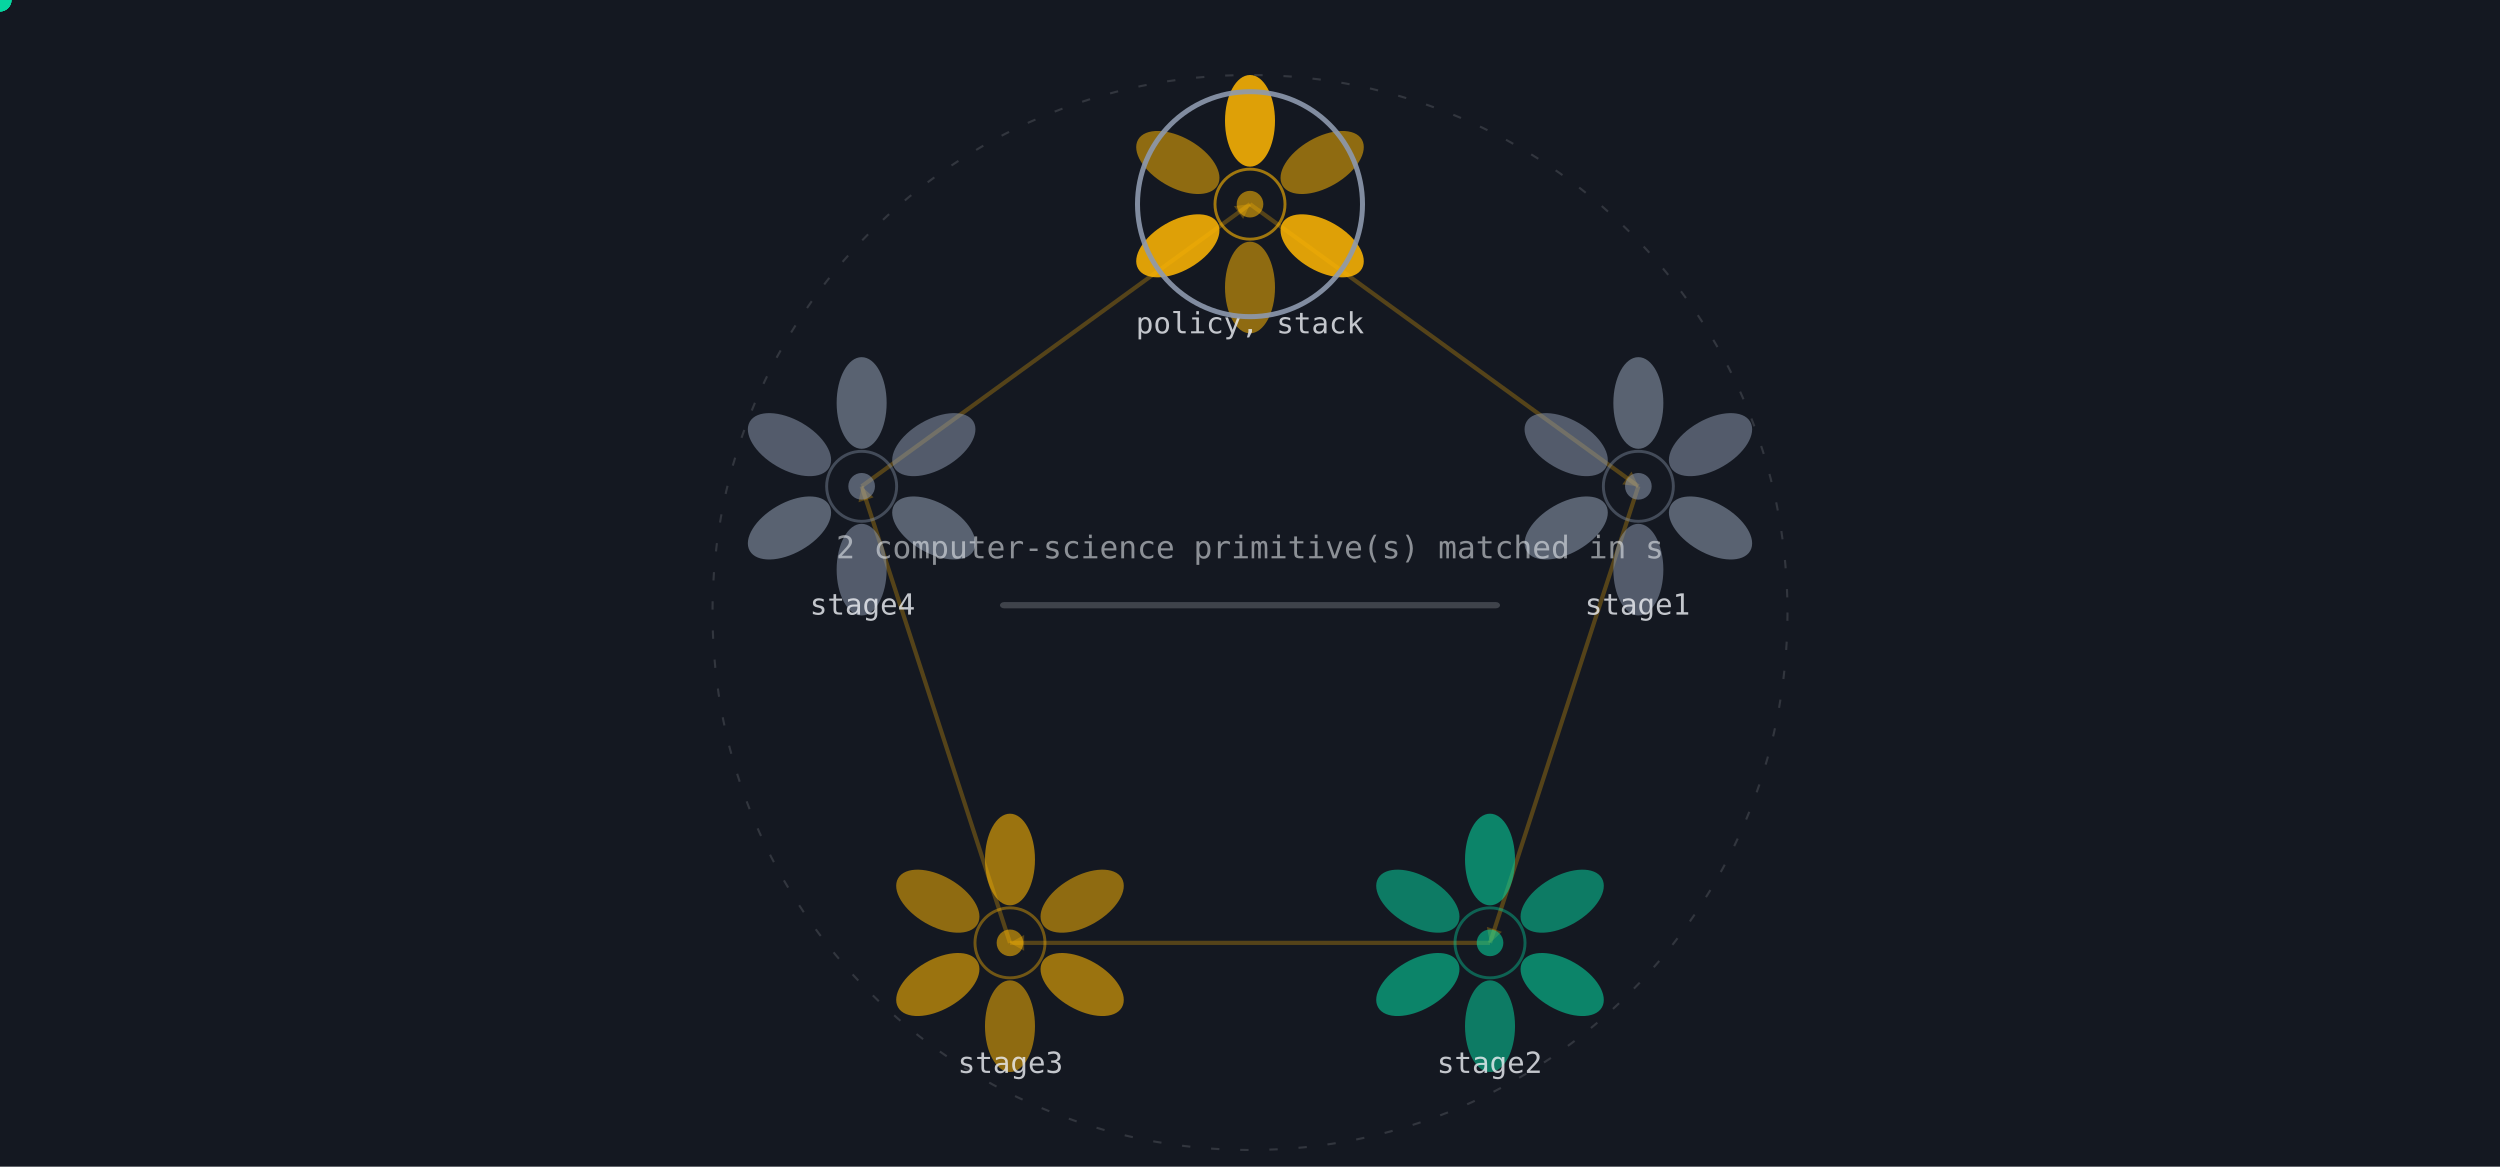
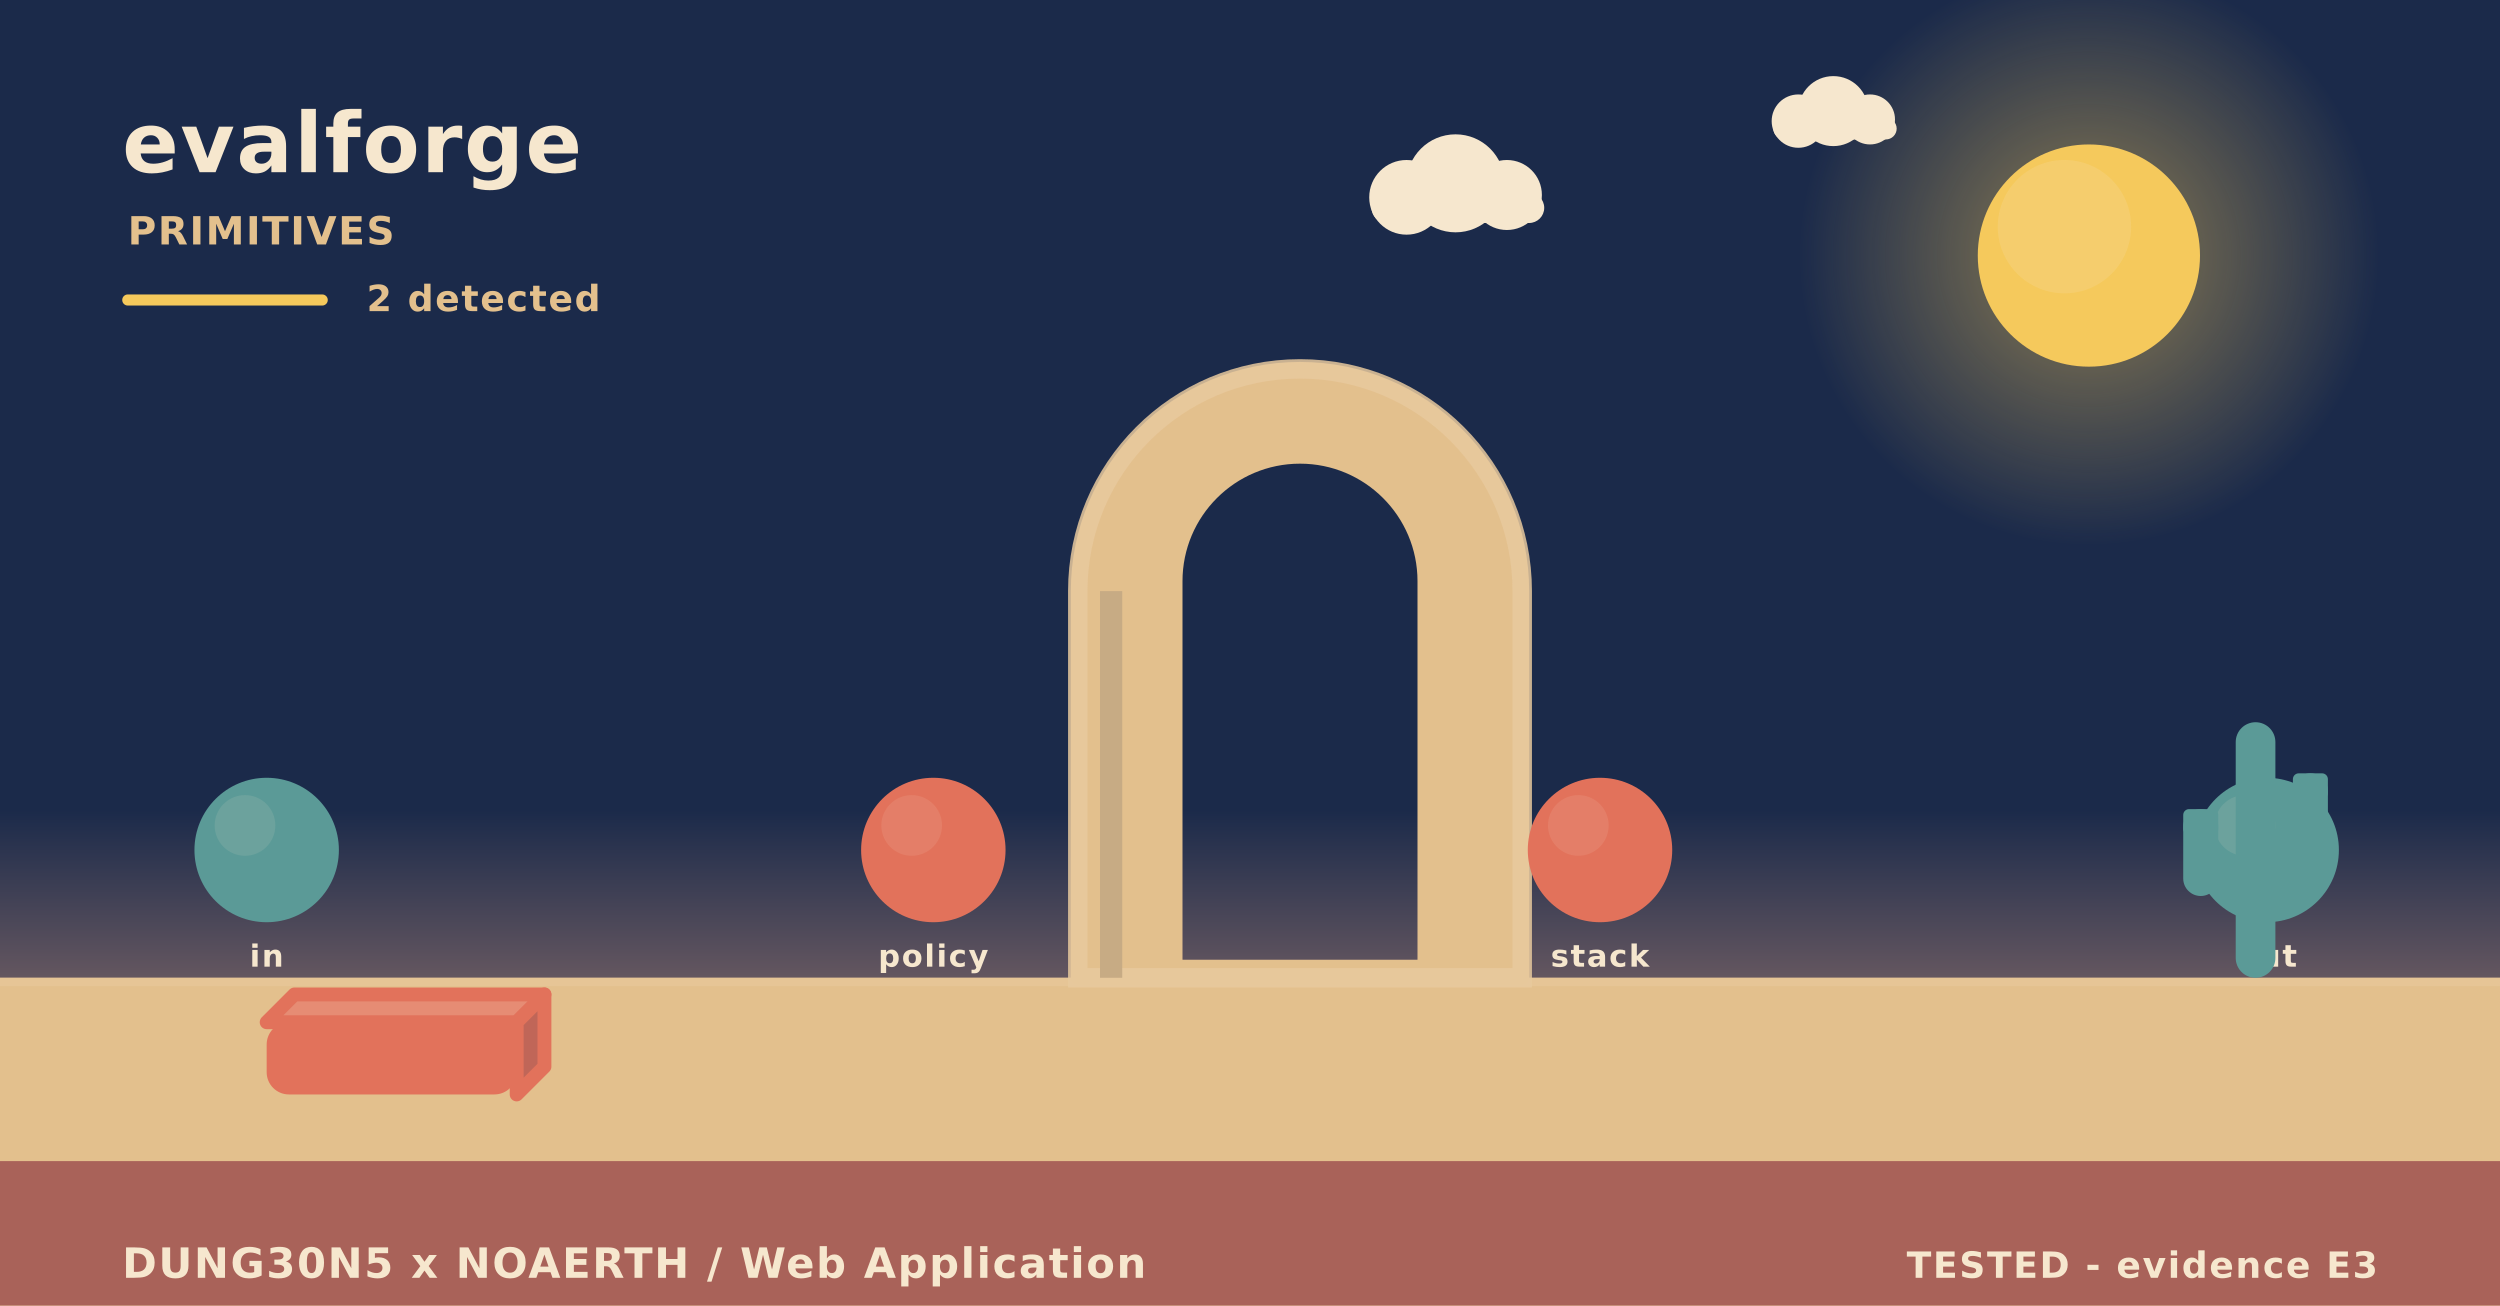
- <svg xmlns="http://www.w3.org/2000/svg" viewBox="0 0 1200 560" width="1200" height="560" role="img" aria-label="evalforge state machine">
-   <rect width="1200" height="560" fill="#141821" />
-   <defs>
-     <linearGradient id="gs" x1="0" y1="0" x2="1" y2="1">
-       <stop offset="0%" stop-color="#ffb703" />
-       <stop offset="100%" stop-color="#8d99ae" />
-     </linearGradient>
-   </defs>
-   <circle cx="600.00" cy="294.00" r="258.00" fill="none" stroke="rgba(238,241,246,0.140)" stroke-width="1.00" opacity="1.00" stroke-dasharray="4 10" />
-   <line x1="600.00" y1="98.00" x2="786.41" y2="233.43" stroke="rgba(255,183,3,0.500)" stroke-width="2.00" opacity="0.55" />
-   <polygon points="786.41,233.43 783.14,226.36 778.67,232.51" fill="rgba(255,183,3,0.500)" opacity="0.55" />
-   <g opacity="0.9">
-     <circle cx="0.00" cy="0.00" r="5.50" fill="#06d6a0" opacity="1.00" />
-     <animateTransform attributeName="transform" type="translate" values="600.00,98.00 786.41,233.43" dur="6.7s" begin="0.0s" repeatCount="indefinite" />
-     <animateTransform attributeName="transform" type="translate" values="786.41,233.43 600.00,98.00" dur="6.7s" begin="3.35s" repeatCount="indefinite" />
+ <svg xmlns="http://www.w3.org/2000/svg" width="900" height="470" viewBox="0 0 900 470" role="img" aria-label="evalforge - how it behaves">
+   <linearGradient id="skys" x1="0" y1="0" x2="0" y2="1">
+     <stop offset="0" stop-color="#1b2a4a" />
+     <stop offset="0.62" stop-color="#1b2a4a" />
+     <stop offset="1" stop-color="#f3ad8a" />
+   </linearGradient>
+   <rect width="900" height="470" fill="url(#skys)" />
+   <radialGradient id="suns">
+     <stop offset="0.35" stop-color="#f5c95c" stop-opacity="0.34" />
+     <stop offset="1" stop-color="#f5c95c" stop-opacity="0" />
+   </radialGradient>
+   <circle cx="752" cy="92" r="104" fill="url(#suns)" />
+   <circle cx="752" cy="92" r="40" fill="#f5c95c" />
+   <circle cx="743.2" cy="81.6" r="24" fill="#f5d27e" opacity="0.5" />
+   <g>
+     <circle cx="524" cy="66" r="17.64" fill="#f6e7ce" />
+     <circle cx="506.36" cy="71.04" r="13.44" fill="#f6e7ce" />
+     <circle cx="542.48" cy="70.2" r="12.6" fill="#f6e7ce" />
+     <rect x="493.76" y="69.36" width="62.16" height="10.92" rx="5.46" fill="#f6e7ce" />
+     <animateTransform attributeName="transform" type="translate" values="0 0;24 0;0 0" dur="36s" begin="0s" repeatCount="indefinite" />
  </g>
-   <line x1="786.41" y1="233.43" x2="715.21" y2="452.57" stroke="rgba(255,183,3,0.500)" stroke-width="2.00" opacity="0.55" />
-   <polygon points="715.21,452.57 720.92,447.27 713.69,444.93" fill="rgba(255,183,3,0.500)" opacity="0.55" />
-   <g opacity="0.9">
-     <circle cx="0.00" cy="0.00" r="5.50" fill="#06d6a0" opacity="1.00" />
-     <animateTransform attributeName="transform" type="translate" values="786.41,233.43 715.21,452.57" dur="6.7s" begin="1.34s" repeatCount="indefinite" />
-     <animateTransform attributeName="transform" type="translate" values="715.21,452.57 786.41,233.43" dur="6.7s" begin="4.69s" repeatCount="indefinite" />
+   <g>
+     <circle cx="660" cy="40" r="12.6" fill="#f6e7ce" />
+     <circle cx="647.4" cy="43.6" r="9.6" fill="#f6e7ce" />
+     <circle cx="673.2" cy="43" r="9" fill="#f6e7ce" />
+     <rect x="638.4" y="42.4" width="44.4" height="7.8" rx="3.9" fill="#f6e7ce" />
+     <animateTransform attributeName="transform" type="translate" values="0 0;-18 0;0 0" dur="46s" begin="3s" repeatCount="indefinite" />
  </g>
-   <line x1="715.21" y1="452.57" x2="484.79" y2="452.57" stroke="rgba(255,183,3,0.500)" stroke-width="2.00" opacity="0.55" />
-   <polygon points="484.79,452.57 491.59,456.37 491.59,448.77" fill="rgba(255,183,3,0.500)" opacity="0.55" />
-   <g opacity="0.9">
-     <circle cx="0.00" cy="0.00" r="5.50" fill="#06d6a0" opacity="1.00" />
-     <animateTransform attributeName="transform" type="translate" values="715.21,452.57 484.79,452.57" dur="6.7s" begin="2.68s" repeatCount="indefinite" />
-     <animateTransform attributeName="transform" type="translate" values="484.79,452.57 715.21,452.57" dur="6.7s" begin="6.03s" repeatCount="indefinite" />
+   <rect x="0" y="352" width="900" height="118" fill="#e3c08d" />
+   <rect x="0" y="352" width="900" height="3" fill="#e6c596" />
+   <text x="44" y="62" font-family="Verdana,DejaVu Sans,sans-serif" font-size="30" font-weight="700" letter-spacing="0.6" fill="#f6e7ce" text-anchor="start">evalforge</text>
+   <text x="46" y="88" font-family="Verdana,DejaVu Sans,sans-serif" font-size="14" font-weight="700" letter-spacing="0.6" fill="#e3c08d" text-anchor="start">PRIMITIVES</text>
+   <rect x="44" y="106" width="74" height="4" rx="2" fill="#f5c95c" />
+   <text x="132" y="112" font-family="Verdana,DejaVu Sans,sans-serif" font-size="13" font-weight="700" letter-spacing="0.6" fill="#e3c08d" text-anchor="start">2 detected</text>
+   <path d="M388,352 L388,212.8 A80,80 0 0 1 548,212.8 L548,352 Z M423.2,348 L423.2,209.22 A44.8,44.8 0 0 1 512.8,209.22 L512.8,348 Z" fill="#e3c08d" fill-rule="evenodd" stroke="#e3c08d" stroke-width="5" stroke-linejoin="round" />
+   <path d="M388,352 L388,212.8 A80,80 0 0 1 548,212.8 L548,352 Z" fill="none" stroke="#e8c99d" stroke-width="7" stroke-linecap="round" opacity="0.85" />
+   <rect x="396" y="212.8" width="8" height="139.2" fill="#c7ab84" />
+   <circle cx="96" cy="306" r="26" fill="#5b9a97" />
+   <circle cx="88.2" cy="297.16" r="10.92" fill="#7aa9a2" opacity="0.55" />
+   <text x="96" y="348" font-family="Verdana,DejaVu Sans,sans-serif" font-size="11" font-weight="700" letter-spacing="0.6" fill="#f6e7ce" text-anchor="middle">in</text>
+   <g>
+     <circle cx="336" cy="306" r="26" fill="#e2725b" />
+     <circle cx="328.2" cy="297.16" r="10.92" fill="#e68972" opacity="0.55" />
+     <animate attributeName="opacity" values="0.8;1;0.8" dur="4.6s" begin="0s" repeatCount="indefinite" />
  </g>
-   <line x1="484.79" y1="452.57" x2="413.59" y2="233.43" stroke="rgba(255,183,3,0.500)" stroke-width="2.00" opacity="0.55" />
-   <polygon points="413.59,233.43 412.08,241.07 419.31,238.73" fill="rgba(255,183,3,0.500)" opacity="0.55" />
-   <g opacity="0.9">
-     <circle cx="0.00" cy="0.00" r="5.50" fill="#06d6a0" opacity="1.00" />
-     <animateTransform attributeName="transform" type="translate" values="484.79,452.57 413.59,233.43" dur="6.7s" begin="4.02s" repeatCount="indefinite" />
-     <animateTransform attributeName="transform" type="translate" values="413.59,233.43 484.79,452.57" dur="6.7s" begin="7.37s" repeatCount="indefinite" />
+   <text x="336" y="348" font-family="Verdana,DejaVu Sans,sans-serif" font-size="11" font-weight="700" letter-spacing="0.6" fill="#f6e7ce" text-anchor="middle">policy</text>
+   <g>
+     <circle cx="576" cy="306" r="26" fill="#e2725b" />
+     <circle cx="568.2" cy="297.16" r="10.92" fill="#e68972" opacity="0.55" />
+     <animate attributeName="opacity" values="0.8;1;0.8" dur="5.2s" begin="0s" repeatCount="indefinite" />
  </g>
-   <line x1="413.59" y1="233.43" x2="600.00" y2="98.00" stroke="rgba(255,183,3,0.500)" stroke-width="2.00" opacity="0.55" />
-   <polygon points="600.00,98.00 592.27,98.92 596.73,105.07" fill="rgba(255,183,3,0.500)" opacity="0.55" />
-   <g opacity="0.9">
-     <circle cx="0.00" cy="0.00" r="5.50" fill="#06d6a0" opacity="1.00" />
-     <animateTransform attributeName="transform" type="translate" values="413.59,233.43 600.00,98.00" dur="6.7s" begin="5.36s" repeatCount="indefinite" />
-     <animateTransform attributeName="transform" type="translate" values="600.00,98.00 413.59,233.43" dur="6.7s" begin="8.71s" repeatCount="indefinite" />
-   </g>
-   <ellipse cx="600.00" cy="58.00" rx="12.00" ry="22.00" fill="rgba(255,183,3,0.900)" opacity="0.95" transform="rotate(0.0 600.00 58.00)" />
-   <ellipse cx="634.64" cy="78.00" rx="12.00" ry="22.00" fill="rgba(255,183,3,0.550)" opacity="0.95" transform="rotate(60.0 634.64 78.00)" />
-   <ellipse cx="634.64" cy="118.00" rx="12.00" ry="22.00" fill="rgba(255,183,3,0.900)" opacity="0.95" transform="rotate(120.0 634.64 118.00)" />
-   <ellipse cx="600.00" cy="138.00" rx="12.00" ry="22.00" fill="rgba(255,183,3,0.550)" opacity="0.95" transform="rotate(180.0 600.00 138.00)" />
-   <ellipse cx="565.36" cy="118.00" rx="12.00" ry="22.00" fill="rgba(255,183,3,0.900)" opacity="0.95" transform="rotate(240.0 565.36 118.00)" />
-   <ellipse cx="565.36" cy="78.00" rx="12.00" ry="22.00" fill="rgba(255,183,3,0.550)" opacity="0.95" transform="rotate(300.0 565.36 78.00)" />
-   <circle cx="600.00" cy="98.00" r="16.80" fill="none" stroke="rgba(255,183,3,0.900)" stroke-width="1.40" opacity="0.66" />
-   <circle cx="600.00" cy="98.00" r="6.40" fill="rgba(255,183,3,0.550)" opacity="1.00" />
-   <text x="600" y="160" font-family="ui-monospace,Menlo,monospace" font-size="14" fill="rgba(238,241,246,0.800)" text-anchor="middle">policy, stack</text>
-   <g>
-     <circle cx="600.00" cy="98.00" r="54.00" fill="none" stroke="#8d99ae" stroke-width="2.40" opacity="0.90" />
-     <animate attributeName="opacity" values="0.25;1.0;0.25" dur="13.4s" begin="0.0s" repeatCount="indefinite" />
-   </g>
-   <ellipse cx="786.41" cy="193.43" rx="12.00" ry="22.00" fill="rgba(141,153,174,0.600)" opacity="0.95" transform="rotate(0.0 786.41 193.43)" />
-   <ellipse cx="821.05" cy="213.43" rx="12.00" ry="22.00" fill="rgba(141,153,174,0.550)" opacity="0.95" transform="rotate(60.0 821.05 213.43)" />
-   <ellipse cx="821.05" cy="253.43" rx="12.00" ry="22.00" fill="rgba(141,153,174,0.600)" opacity="0.95" transform="rotate(120.0 821.05 253.43)" />
-   <ellipse cx="786.41" cy="273.43" rx="12.00" ry="22.00" fill="rgba(141,153,174,0.550)" opacity="0.95" transform="rotate(180.0 786.41 273.43)" />
-   <ellipse cx="751.77" cy="253.43" rx="12.00" ry="22.00" fill="rgba(141,153,174,0.600)" opacity="0.95" transform="rotate(240.0 751.77 253.43)" />
-   <ellipse cx="751.77" cy="213.43" rx="12.00" ry="22.00" fill="rgba(141,153,174,0.550)" opacity="0.95" transform="rotate(300.0 751.77 213.43)" />
-   <circle cx="786.41" cy="233.43" r="16.80" fill="none" stroke="rgba(141,153,174,0.600)" stroke-width="1.40" opacity="0.66" />
-   <circle cx="786.41" cy="233.43" r="6.40" fill="rgba(141,153,174,0.550)" opacity="1.00" />
-   <text x="786" y="295" font-family="ui-monospace,Menlo,monospace" font-size="14" fill="rgba(238,241,246,0.800)" text-anchor="middle">stage1</text>
-   <ellipse cx="715.21" cy="412.57" rx="12.00" ry="22.00" fill="rgba(6,214,160,0.600)" opacity="0.95" transform="rotate(0.0 715.21 412.57)" />
-   <ellipse cx="749.85" cy="432.57" rx="12.00" ry="22.00" fill="rgba(6,214,160,0.550)" opacity="0.95" transform="rotate(60.0 749.85 432.57)" />
-   <ellipse cx="749.85" cy="472.57" rx="12.00" ry="22.00" fill="rgba(6,214,160,0.600)" opacity="0.95" transform="rotate(120.0 749.85 472.57)" />
-   <ellipse cx="715.21" cy="492.57" rx="12.00" ry="22.00" fill="rgba(6,214,160,0.550)" opacity="0.95" transform="rotate(180.0 715.21 492.57)" />
-   <ellipse cx="680.56" cy="472.57" rx="12.00" ry="22.00" fill="rgba(6,214,160,0.600)" opacity="0.95" transform="rotate(240.0 680.56 472.57)" />
-   <ellipse cx="680.56" cy="432.57" rx="12.00" ry="22.00" fill="rgba(6,214,160,0.550)" opacity="0.95" transform="rotate(300.0 680.56 432.57)" />
-   <circle cx="715.21" cy="452.57" r="16.80" fill="none" stroke="rgba(6,214,160,0.600)" stroke-width="1.40" opacity="0.66" />
-   <circle cx="715.21" cy="452.57" r="6.40" fill="rgba(6,214,160,0.550)" opacity="1.00" />
-   <text x="715" y="515" font-family="ui-monospace,Menlo,monospace" font-size="14" fill="rgba(238,241,246,0.800)" text-anchor="middle">stage2</text>
-   <ellipse cx="484.79" cy="412.57" rx="12.00" ry="22.00" fill="rgba(255,183,3,0.600)" opacity="0.95" transform="rotate(0.0 484.79 412.57)" />
-   <ellipse cx="519.44" cy="432.57" rx="12.00" ry="22.00" fill="rgba(255,183,3,0.550)" opacity="0.95" transform="rotate(60.0 519.44 432.57)" />
-   <ellipse cx="519.44" cy="472.57" rx="12.00" ry="22.00" fill="rgba(255,183,3,0.600)" opacity="0.95" transform="rotate(120.0 519.44 472.57)" />
-   <ellipse cx="484.79" cy="492.57" rx="12.00" ry="22.00" fill="rgba(255,183,3,0.550)" opacity="0.95" transform="rotate(180.0 484.79 492.57)" />
-   <ellipse cx="450.15" cy="472.57" rx="12.00" ry="22.00" fill="rgba(255,183,3,0.600)" opacity="0.95" transform="rotate(240.0 450.15 472.57)" />
-   <ellipse cx="450.15" cy="432.57" rx="12.00" ry="22.00" fill="rgba(255,183,3,0.550)" opacity="0.95" transform="rotate(300.0 450.15 432.57)" />
-   <circle cx="484.79" cy="452.57" r="16.80" fill="none" stroke="rgba(255,183,3,0.600)" stroke-width="1.40" opacity="0.66" />
-   <circle cx="484.79" cy="452.57" r="6.40" fill="rgba(255,183,3,0.550)" opacity="1.00" />
-   <text x="485" y="515" font-family="ui-monospace,Menlo,monospace" font-size="14" fill="rgba(238,241,246,0.800)" text-anchor="middle">stage3</text>
-   <ellipse cx="413.59" cy="193.43" rx="12.00" ry="22.00" fill="rgba(141,153,174,0.600)" opacity="0.95" transform="rotate(0.0 413.59 193.43)" />
-   <ellipse cx="448.23" cy="213.43" rx="12.00" ry="22.00" fill="rgba(141,153,174,0.550)" opacity="0.95" transform="rotate(60.0 448.23 213.43)" />
-   <ellipse cx="448.23" cy="253.43" rx="12.00" ry="22.00" fill="rgba(141,153,174,0.600)" opacity="0.95" transform="rotate(120.0 448.23 253.43)" />
-   <ellipse cx="413.59" cy="273.43" rx="12.00" ry="22.00" fill="rgba(141,153,174,0.550)" opacity="0.95" transform="rotate(180.0 413.59 273.43)" />
-   <ellipse cx="378.95" cy="253.43" rx="12.00" ry="22.00" fill="rgba(141,153,174,0.600)" opacity="0.95" transform="rotate(240.0 378.95 253.43)" />
-   <ellipse cx="378.95" cy="213.43" rx="12.00" ry="22.00" fill="rgba(141,153,174,0.550)" opacity="0.95" transform="rotate(300.0 378.95 213.43)" />
-   <circle cx="413.59" cy="233.43" r="16.80" fill="none" stroke="rgba(141,153,174,0.600)" stroke-width="1.40" opacity="0.66" />
-   <circle cx="413.59" cy="233.43" r="6.40" fill="rgba(141,153,174,0.550)" opacity="1.00" />
-   <text x="414" y="295" font-family="ui-monospace,Menlo,monospace" font-size="14" fill="rgba(238,241,246,0.800)" text-anchor="middle">stage4</text>
-   <rect x="480.00" y="289.00" width="240.00" height="3.00" rx="2.00" fill="rgba(238,241,246,0.200)" opacity="1.00" />
-   <text x="600" y="268" font-family="ui-monospace,Menlo,monospace" font-size="15" fill="rgba(238,241,246,0.550)" text-anchor="middle">2 computer-science primitive(s) matched in s</text>
+   <text x="576" y="348" font-family="Verdana,DejaVu Sans,sans-serif" font-size="11" font-weight="700" letter-spacing="0.6" fill="#f6e7ce" text-anchor="middle">stack</text>
+   <circle cx="816" cy="306" r="26" fill="#5b9a97" />
+   <circle cx="808.2" cy="297.16" r="10.92" fill="#7aa9a2" opacity="0.55" />
+   <text x="816" y="348" font-family="Verdana,DejaVu Sans,sans-serif" font-size="11" font-weight="700" letter-spacing="0.6" fill="#f6e7ce" text-anchor="middle">out</text>
+   <path d="M96,368 L186,368 L196,358 L106,358 Z" fill="#e68c74" stroke="#e2725b" stroke-width="5" stroke-linejoin="round" />
+   <path d="M186,368 L196,358 L196,384 L186,394 Z" fill="#c06658" stroke="#e2725b" stroke-width="5" stroke-linejoin="round" />
+   <rect x="96" y="368" width="90" height="26" rx="8" fill="#e2725b" />
+   <rect x="804.86" y="260" width="14.28" height="92" rx="7.14" fill="#5b9a97" />
+   <rect x="785.96" y="291.28" width="12.6" height="31.28" rx="6.3" fill="#5b9a97" />
+   <rect x="785.96" y="291.28" width="12.6" height="9.2" rx="2.1" fill="#5b9a97" />
+   <rect x="825.44" y="278.4" width="12.6" height="31.28" rx="6.3" fill="#5b9a97" />
+   <rect x="825.44" y="278.4" width="12.6" height="9.2" rx="2.1" fill="#5b9a97" />
+   <rect x="0" y="418" width="900" height="52" rx="0" fill="#a65c56" opacity="0.94" />
+   <text x="44" y="460" font-family="Verdana,DejaVu Sans,sans-serif" font-size="15" font-weight="700" letter-spacing="0.6" fill="#f6e7ce" text-anchor="start">DUNG30N5 x NOAERTH  /  Web Application</text>
+   <text x="856" y="460" font-family="Verdana,DejaVu Sans,sans-serif" font-size="13" font-weight="700" letter-spacing="0.6" fill="#f6e7ce" text-anchor="end">TESTED  -  evidence E3</text>
</svg>
